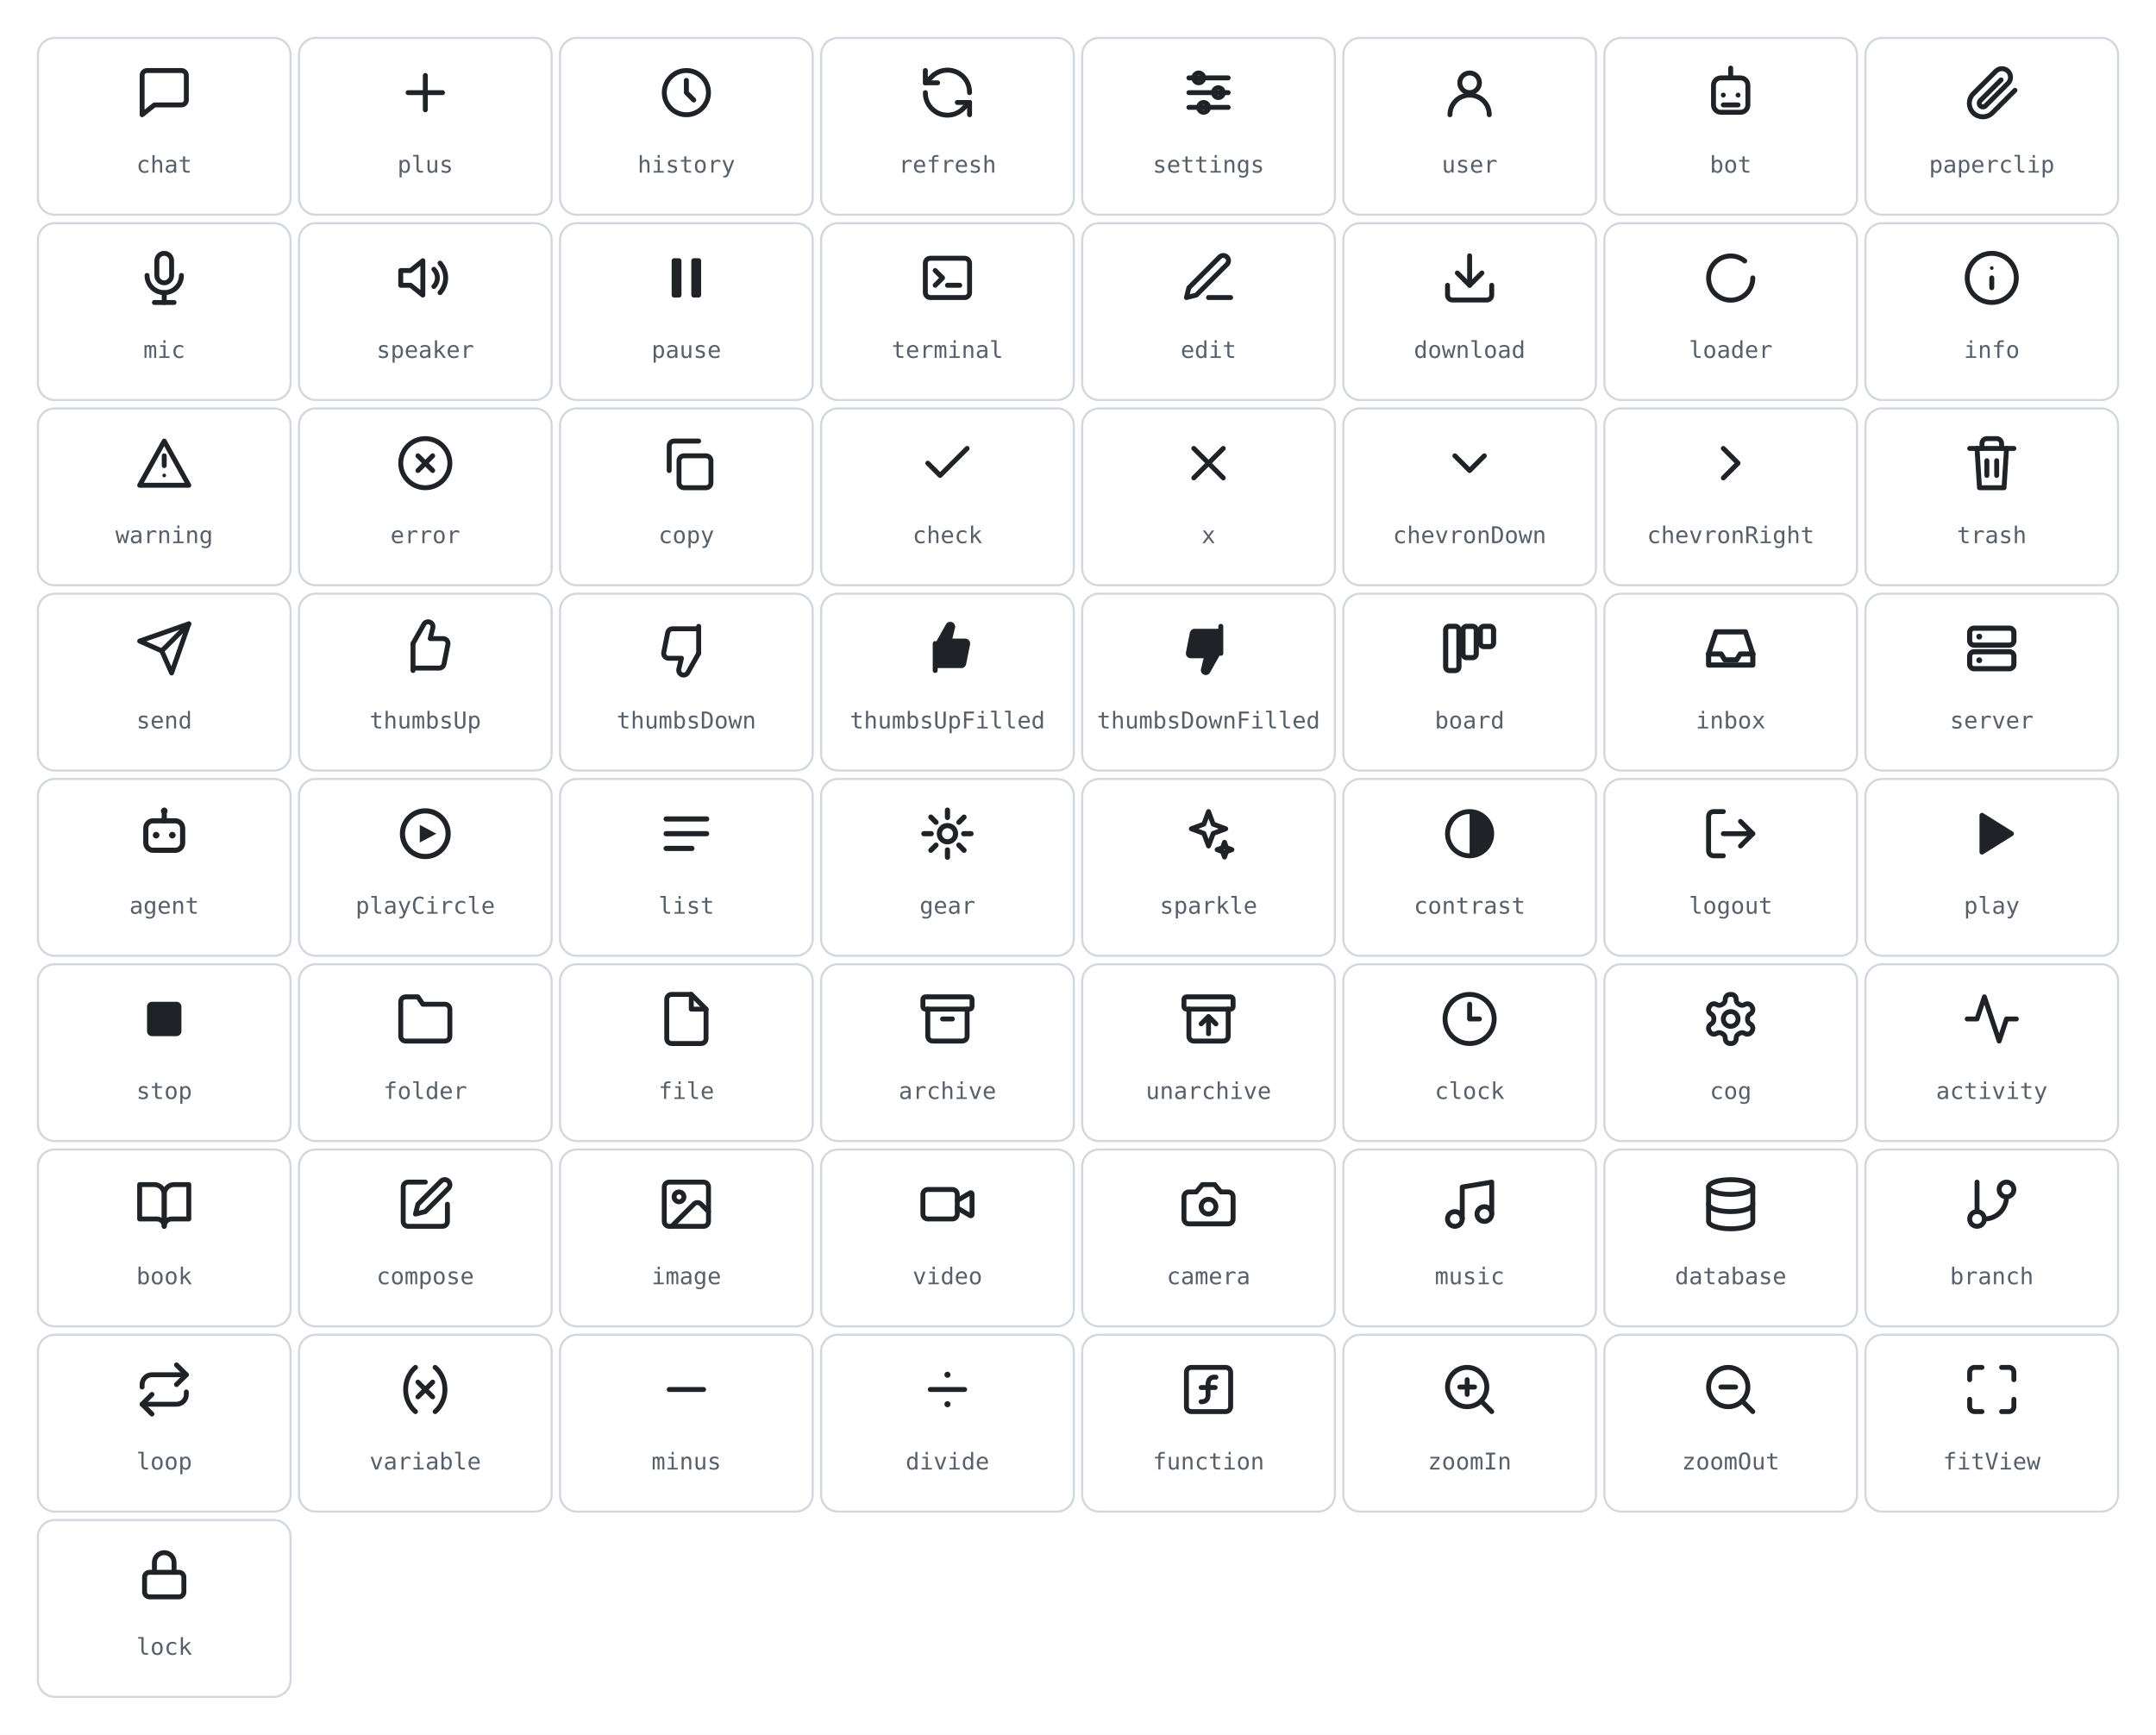
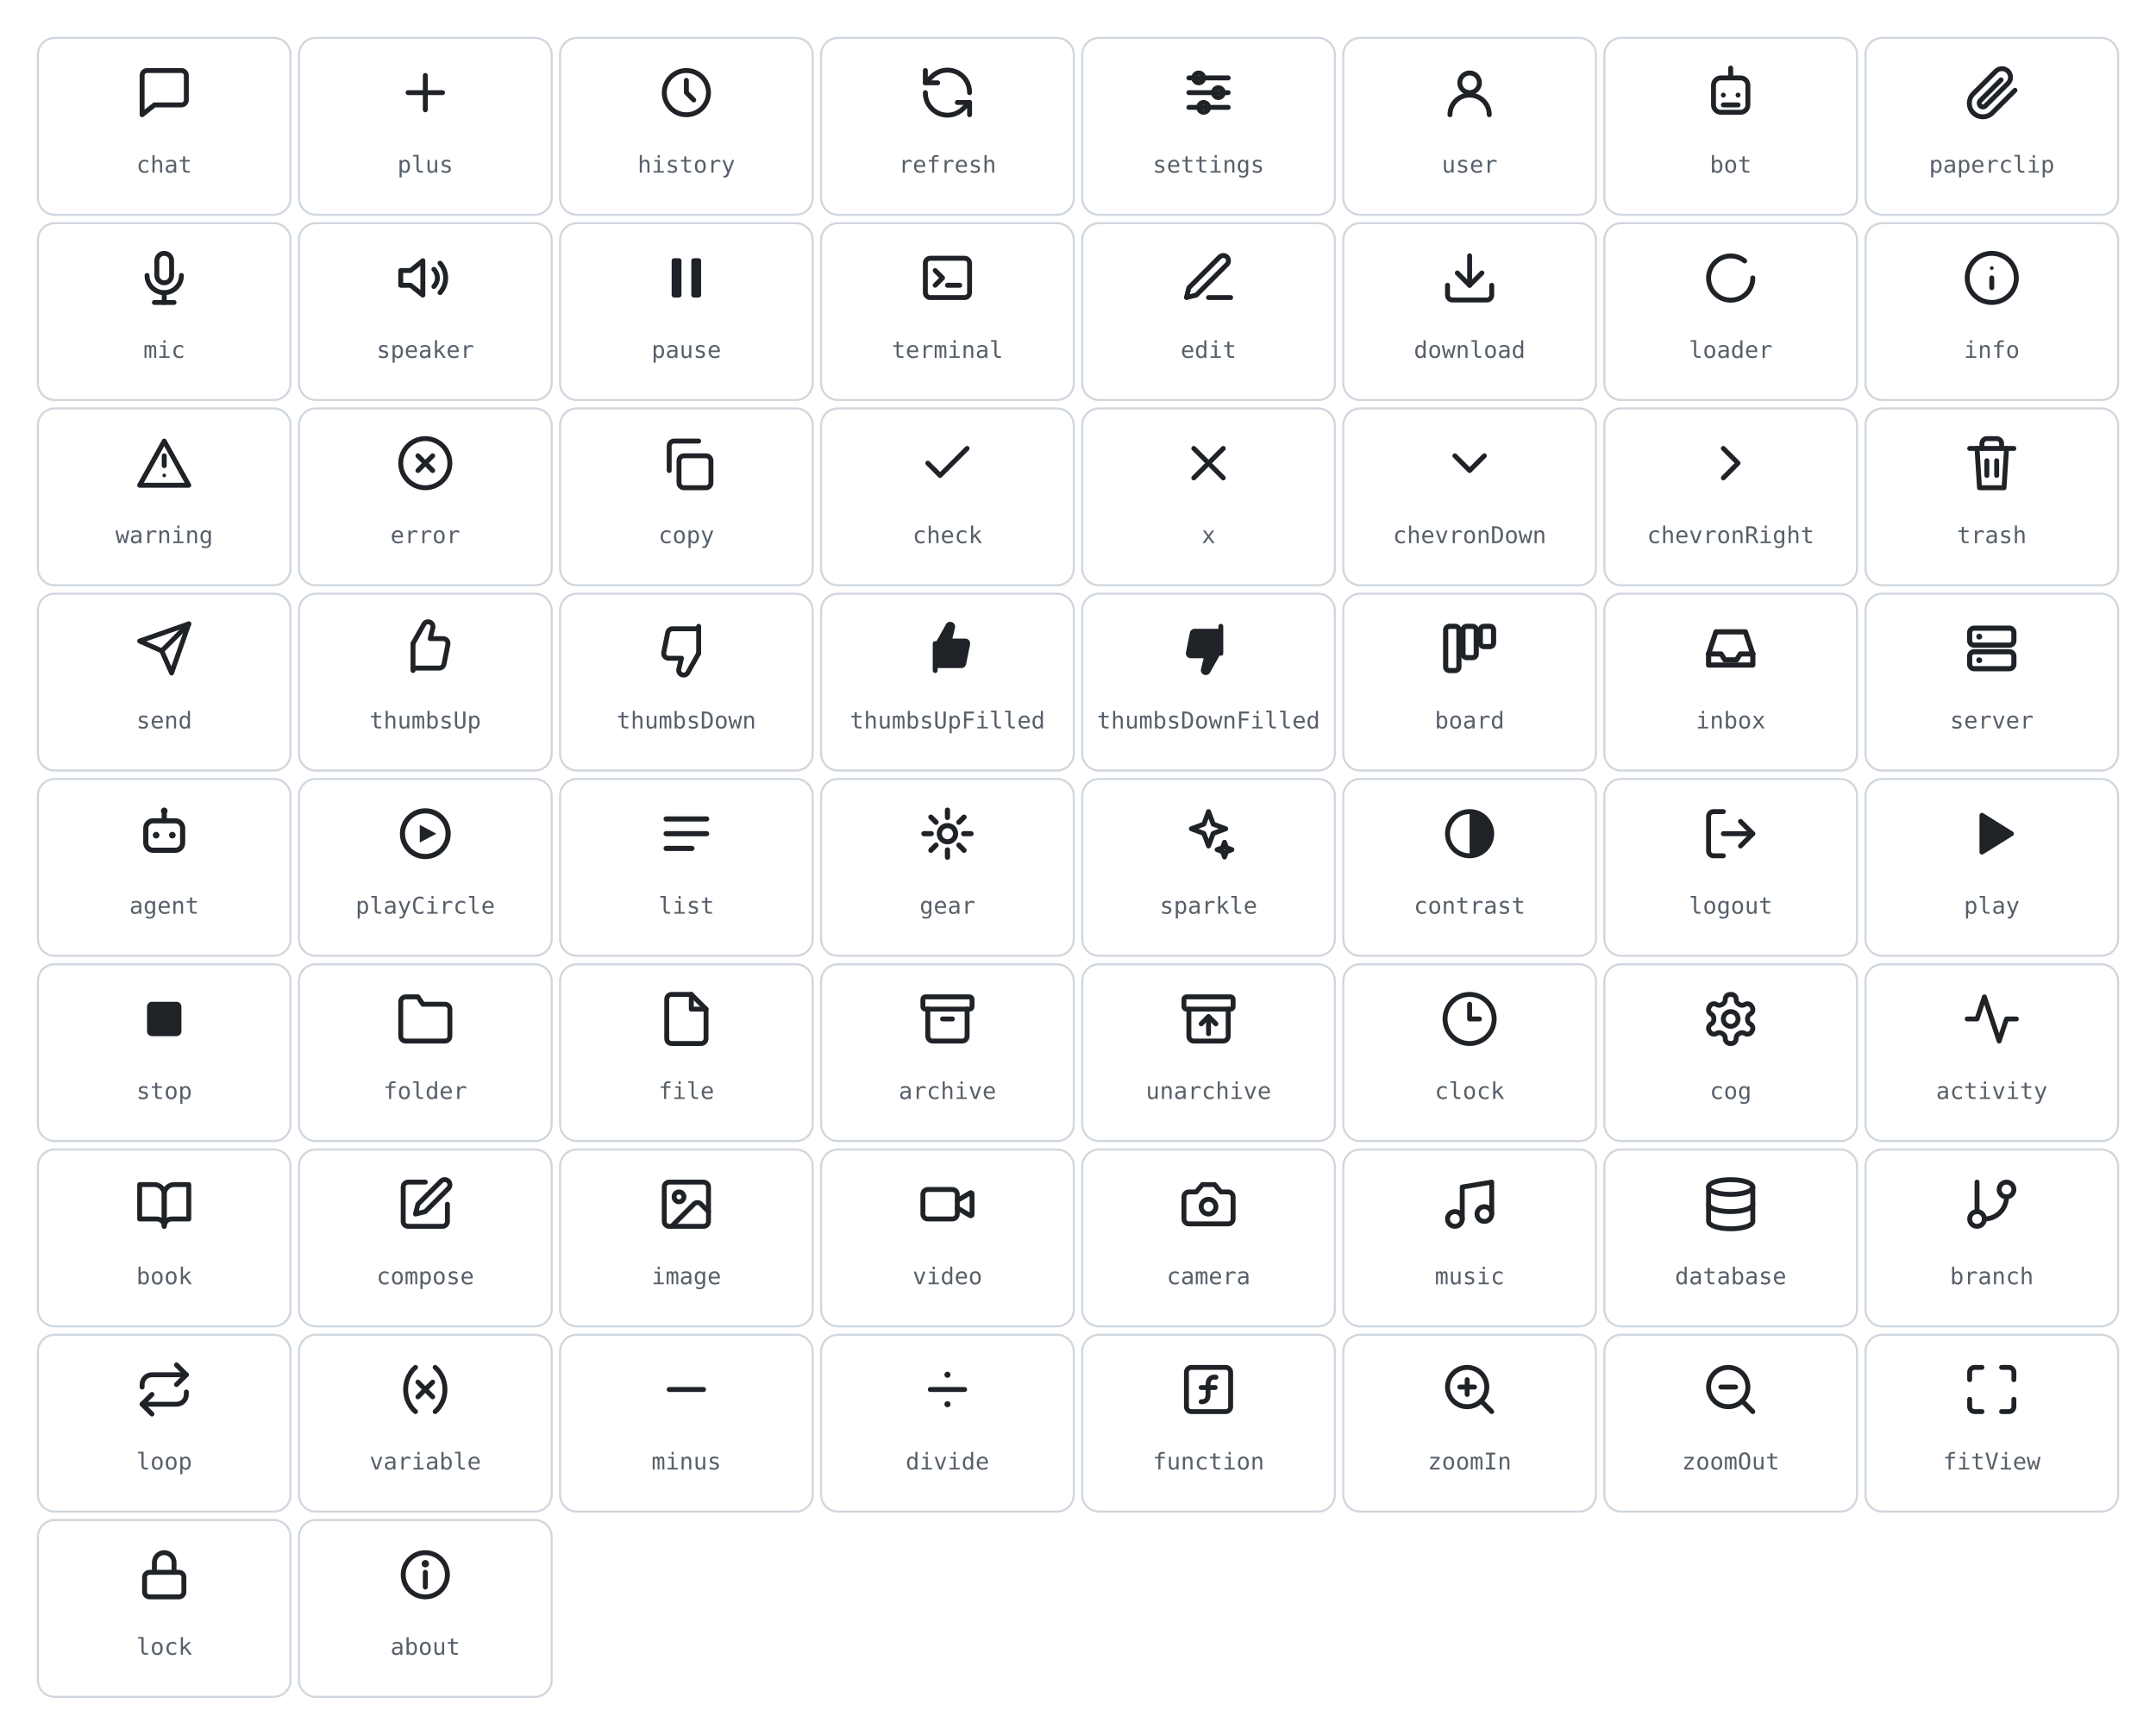
<svg xmlns="http://www.w3.org/2000/svg" width="1024" height="824" viewBox="0 0 1024 824" role="img" aria-label="AbstractUIC icons (light)">
  <rect width="100%" height="100%" fill="#ffffff" />
  <rect x="18" y="18" width="120" height="84" rx="8" fill="none" stroke="#d0d7de" />
  <svg width="28" height="28" viewBox="0 0 24 24" fill="none" stroke="currentColor" stroke-width="2" stroke-linecap="round" stroke-linejoin="round" aria-hidden="true" role="presentation" x="64" y="30" color="#1f2328">
    <path d="M21 15a2 2 0 0 1-2 2H8l-5 4V5a2 2 0 0 1 2-2h14a2 2 0 0 1 2 2z" />
  </svg>
  <text x="78" y="82" text-anchor="middle" font-family="ui-monospace, SFMono-Regular, Menlo, monospace" font-size="11" fill="#57606a">chat</text>
  <rect x="142" y="18" width="120" height="84" rx="8" fill="none" stroke="#d0d7de" />
  <svg width="28" height="28" viewBox="0 0 24 24" fill="none" stroke="currentColor" stroke-width="2" stroke-linecap="round" stroke-linejoin="round" aria-hidden="true" role="presentation" x="188" y="30" color="#1f2328">
    <path d="M12 5v14" />
    <path d="M5 12h14" />
  </svg>
  <text x="202" y="82" text-anchor="middle" font-family="ui-monospace, SFMono-Regular, Menlo, monospace" font-size="11" fill="#57606a">plus</text>
  <rect x="266" y="18" width="120" height="84" rx="8" fill="none" stroke="#d0d7de" />
  <svg width="28" height="28" viewBox="0 0 24 24" fill="none" stroke="currentColor" stroke-width="2" stroke-linecap="round" stroke-linejoin="round" aria-hidden="true" role="presentation" x="312" y="30" color="#1f2328">
    <circle cx="12" cy="12" r="9" />
    <path d="M12 7v5l3 3" />
  </svg>
  <text x="326" y="82" text-anchor="middle" font-family="ui-monospace, SFMono-Regular, Menlo, monospace" font-size="11" fill="#57606a">history</text>
  <rect x="390" y="18" width="120" height="84" rx="8" fill="none" stroke="#d0d7de" />
  <svg width="28" height="28" viewBox="0 0 24 24" fill="none" stroke="currentColor" stroke-width="2" stroke-linecap="round" stroke-linejoin="round" aria-hidden="true" role="presentation" x="436" y="30" color="#1f2328">
    <path d="M21 12a9 9 0 0 0-15.5-6.4L3 8" />
    <path d="M3 3v5h5" />
    <path d="M3 12a9 9 0 0 0 15.5 6.4L21 16" />
    <path d="M21 21v-5h-5" />
  </svg>
  <text x="450" y="82" text-anchor="middle" font-family="ui-monospace, SFMono-Regular, Menlo, monospace" font-size="11" fill="#57606a">refresh</text>
  <rect x="514" y="18" width="120" height="84" rx="8" fill="none" stroke="#d0d7de" />
  <svg width="28" height="28" viewBox="0 0 24 24" fill="none" stroke="currentColor" stroke-width="2" stroke-linecap="round" stroke-linejoin="round" aria-hidden="true" role="presentation" x="560" y="30" color="#1f2328">
    <path d="M4 6h16" />
    <circle cx="8" cy="6" r="2" />
    <path d="M4 12h16" />
    <circle cx="16" cy="12" r="2" />
    <path d="M4 18h16" />
    <circle cx="10" cy="18" r="2" />
  </svg>
  <text x="574" y="82" text-anchor="middle" font-family="ui-monospace, SFMono-Regular, Menlo, monospace" font-size="11" fill="#57606a">settings</text>
  <rect x="638" y="18" width="120" height="84" rx="8" fill="none" stroke="#d0d7de" />
  <svg width="28" height="28" viewBox="0 0 24 24" fill="none" stroke="currentColor" stroke-width="2" stroke-linecap="round" stroke-linejoin="round" aria-hidden="true" role="presentation" x="684" y="30" color="#1f2328">
    <circle cx="12" cy="8" r="4" />
    <path d="M4 21a8 8 0 0 1 16 0" />
  </svg>
  <text x="698" y="82" text-anchor="middle" font-family="ui-monospace, SFMono-Regular, Menlo, monospace" font-size="11" fill="#57606a">user</text>
  <rect x="762" y="18" width="120" height="84" rx="8" fill="none" stroke="#d0d7de" />
  <svg width="28" height="28" viewBox="0 0 24 24" fill="none" stroke="currentColor" stroke-width="2" stroke-linecap="round" stroke-linejoin="round" aria-hidden="true" role="presentation" x="808" y="30" color="#1f2328">
    <path d="M12 2v3" />
    <rect x="5" y="6" width="14" height="14" rx="3" />
    <circle cx="9" cy="13" r="1" fill="currentColor" stroke="none" />
    <circle cx="15" cy="13" r="1" fill="currentColor" stroke="none" />
    <path d="M9 17h6" />
  </svg>
  <text x="822" y="82" text-anchor="middle" font-family="ui-monospace, SFMono-Regular, Menlo, monospace" font-size="11" fill="#57606a">bot</text>
  <rect x="886" y="18" width="120" height="84" rx="8" fill="none" stroke="#d0d7de" />
  <svg width="28" height="28" viewBox="0 0 24 24" fill="none" stroke="currentColor" stroke-width="2" stroke-linecap="round" stroke-linejoin="round" aria-hidden="true" role="presentation" x="932" y="30" color="#1f2328">
    <path d="M21.44 11.05l-9.19 9.19a5.5 5.5 0 0 1-7.78-7.78l9.19-9.19a3.5 3.5 0 0 1 4.95 4.95l-9.2 9.19a1.5 1.5 0 0 1-2.12-2.12l8.49-8.48" />
  </svg>
  <text x="946" y="82" text-anchor="middle" font-family="ui-monospace, SFMono-Regular, Menlo, monospace" font-size="11" fill="#57606a">paperclip</text>
  <rect x="18" y="106" width="120" height="84" rx="8" fill="none" stroke="#d0d7de" />
  <svg width="28" height="28" viewBox="0 0 24 24" fill="none" stroke="currentColor" stroke-width="2" stroke-linecap="round" stroke-linejoin="round" aria-hidden="true" role="presentation" x="64" y="118" color="#1f2328">
    <path d="M12 14a3 3 0 0 0 3-3V5a3 3 0 0 0-6 0v6a3 3 0 0 0 3 3z" />
    <path d="M19 11a7 7 0 0 1-14 0" />
    <path d="M12 18v4" />
    <path d="M8 22h8" />
  </svg>
  <text x="78" y="170" text-anchor="middle" font-family="ui-monospace, SFMono-Regular, Menlo, monospace" font-size="11" fill="#57606a">mic</text>
  <rect x="142" y="106" width="120" height="84" rx="8" fill="none" stroke="#d0d7de" />
  <svg width="28" height="28" viewBox="0 0 24 24" fill="none" stroke="currentColor" stroke-width="2" stroke-linecap="round" stroke-linejoin="round" aria-hidden="true" role="presentation" x="188" y="118" color="#1f2328">
    <path d="M11 5L6 9H2v6h4l5 4V5z" />
    <path d="M15.5 8.5a5 5 0 0 1 0 7" />
    <path d="M18 6a9 9 0 0 1 0 12" />
  </svg>
  <text x="202" y="170" text-anchor="middle" font-family="ui-monospace, SFMono-Regular, Menlo, monospace" font-size="11" fill="#57606a">speaker</text>
  <rect x="266" y="106" width="120" height="84" rx="8" fill="none" stroke="#d0d7de" />
  <svg width="28" height="28" viewBox="0 0 24 24" fill="none" stroke="currentColor" stroke-width="2" stroke-linecap="round" stroke-linejoin="round" aria-hidden="true" role="presentation" x="312" y="118" color="#1f2328">
    <rect x="6" y="4" width="4" height="16" rx="1" fill="currentColor" stroke="none" />
    <rect x="14" y="4" width="4" height="16" rx="1" fill="currentColor" stroke="none" />
  </svg>
  <text x="326" y="170" text-anchor="middle" font-family="ui-monospace, SFMono-Regular, Menlo, monospace" font-size="11" fill="#57606a">pause</text>
  <rect x="390" y="106" width="120" height="84" rx="8" fill="none" stroke="#d0d7de" />
  <svg width="28" height="28" viewBox="0 0 24 24" fill="none" stroke="currentColor" stroke-width="2" stroke-linecap="round" stroke-linejoin="round" aria-hidden="true" role="presentation" x="436" y="118" color="#1f2328">
    <rect x="3" y="4" width="18" height="16" rx="2" ry="2" />
    <path d="M7 9l3 3-3 3" />
    <path d="M12 15h5" />
  </svg>
  <text x="450" y="170" text-anchor="middle" font-family="ui-monospace, SFMono-Regular, Menlo, monospace" font-size="11" fill="#57606a">terminal</text>
  <rect x="514" y="106" width="120" height="84" rx="8" fill="none" stroke="#d0d7de" />
  <svg width="28" height="28" viewBox="0 0 24 24" fill="none" stroke="currentColor" stroke-width="2" stroke-linecap="round" stroke-linejoin="round" aria-hidden="true" role="presentation" x="560" y="118" color="#1f2328">
    <path d="M12 20h9" />
    <path d="M16.5 3.5a2.121 2.121 0 0 1 3 3L7 19l-4 1 1-4 12.5-12.5z" />
  </svg>
  <text x="574" y="170" text-anchor="middle" font-family="ui-monospace, SFMono-Regular, Menlo, monospace" font-size="11" fill="#57606a">edit</text>
  <rect x="638" y="106" width="120" height="84" rx="8" fill="none" stroke="#d0d7de" />
  <svg width="28" height="28" viewBox="0 0 24 24" fill="none" stroke="currentColor" stroke-width="2" stroke-linecap="round" stroke-linejoin="round" aria-hidden="true" role="presentation" x="684" y="118" color="#1f2328">
    <path d="M21 15v4a2 2 0 0 1-2 2H5a2 2 0 0 1-2-2v-4" />
    <path d="M7 10l5 5 5-5" />
    <path d="M12 15V3" />
  </svg>
  <text x="698" y="170" text-anchor="middle" font-family="ui-monospace, SFMono-Regular, Menlo, monospace" font-size="11" fill="#57606a">download</text>
  <rect x="762" y="106" width="120" height="84" rx="8" fill="none" stroke="#d0d7de" />
  <svg width="28" height="28" viewBox="0 0 24 24" fill="none" stroke="currentColor" stroke-width="2" stroke-linecap="round" stroke-linejoin="round" aria-hidden="true" role="presentation" x="808" y="118" color="#1f2328">
    <path d="M21 12a9 9 0 1 1-3.3-6.9" />
  </svg>
  <text x="822" y="170" text-anchor="middle" font-family="ui-monospace, SFMono-Regular, Menlo, monospace" font-size="11" fill="#57606a">loader</text>
  <rect x="886" y="106" width="120" height="84" rx="8" fill="none" stroke="#d0d7de" />
  <svg width="28" height="28" viewBox="0 0 24 24" fill="none" stroke="currentColor" stroke-width="2" stroke-linecap="round" stroke-linejoin="round" aria-hidden="true" role="presentation" x="932" y="118" color="#1f2328">
    <circle cx="12" cy="12" r="10" />
    <path d="M12 16v-4" />
    <circle cx="12" cy="8" r="0.75" fill="currentColor" stroke="none" />
  </svg>
  <text x="946" y="170" text-anchor="middle" font-family="ui-monospace, SFMono-Regular, Menlo, monospace" font-size="11" fill="#57606a">info</text>
  <rect x="18" y="194" width="120" height="84" rx="8" fill="none" stroke="#d0d7de" />
  <svg width="28" height="28" viewBox="0 0 24 24" fill="none" stroke="currentColor" stroke-width="2" stroke-linecap="round" stroke-linejoin="round" aria-hidden="true" role="presentation" x="64" y="206" color="#1f2328">
    <path d="M12 3l10 18H2L12 3z" />
    <path d="M12 9v4" />
    <circle cx="12" cy="17" r="0.75" fill="currentColor" stroke="none" />
  </svg>
  <text x="78" y="258" text-anchor="middle" font-family="ui-monospace, SFMono-Regular, Menlo, monospace" font-size="11" fill="#57606a">warning</text>
  <rect x="142" y="194" width="120" height="84" rx="8" fill="none" stroke="#d0d7de" />
  <svg width="28" height="28" viewBox="0 0 24 24" fill="none" stroke="currentColor" stroke-width="2" stroke-linecap="round" stroke-linejoin="round" aria-hidden="true" role="presentation" x="188" y="206" color="#1f2328">
    <circle cx="12" cy="12" r="10" />
    <path d="M15 9l-6 6" />
    <path d="M9 9l6 6" />
  </svg>
  <text x="202" y="258" text-anchor="middle" font-family="ui-monospace, SFMono-Regular, Menlo, monospace" font-size="11" fill="#57606a">error</text>
  <rect x="266" y="194" width="120" height="84" rx="8" fill="none" stroke="#d0d7de" />
  <svg width="28" height="28" viewBox="0 0 24 24" fill="none" stroke="currentColor" stroke-width="2" stroke-linecap="round" stroke-linejoin="round" aria-hidden="true" role="presentation" x="312" y="206" color="#1f2328">
    <rect x="9" y="9" width="13" height="13" rx="2" />
    <path d="M5 15V5a2 2 0 0 1 2-2h10" />
  </svg>
  <text x="326" y="258" text-anchor="middle" font-family="ui-monospace, SFMono-Regular, Menlo, monospace" font-size="11" fill="#57606a">copy</text>
  <rect x="390" y="194" width="120" height="84" rx="8" fill="none" stroke="#d0d7de" />
  <svg width="28" height="28" viewBox="0 0 24 24" fill="none" stroke="currentColor" stroke-width="2" stroke-linecap="round" stroke-linejoin="round" aria-hidden="true" role="presentation" x="436" y="206" color="#1f2328">
    <path d="M20 6L9 17l-5-5" />
  </svg>
  <text x="450" y="258" text-anchor="middle" font-family="ui-monospace, SFMono-Regular, Menlo, monospace" font-size="11" fill="#57606a">check</text>
  <rect x="514" y="194" width="120" height="84" rx="8" fill="none" stroke="#d0d7de" />
  <svg width="28" height="28" viewBox="0 0 24 24" fill="none" stroke="currentColor" stroke-width="2" stroke-linecap="round" stroke-linejoin="round" aria-hidden="true" role="presentation" x="560" y="206" color="#1f2328">
    <path d="M18 6L6 18" />
    <path d="M6 6l12 12" />
  </svg>
  <text x="574" y="258" text-anchor="middle" font-family="ui-monospace, SFMono-Regular, Menlo, monospace" font-size="11" fill="#57606a">x</text>
  <rect x="638" y="194" width="120" height="84" rx="8" fill="none" stroke="#d0d7de" />
  <svg width="28" height="28" viewBox="0 0 24 24" fill="none" stroke="currentColor" stroke-width="2" stroke-linecap="round" stroke-linejoin="round" aria-hidden="true" role="presentation" x="684" y="206" color="#1f2328">
    <path d="M6 9l6 6 6-6" />
  </svg>
  <text x="698" y="258" text-anchor="middle" font-family="ui-monospace, SFMono-Regular, Menlo, monospace" font-size="11" fill="#57606a">chevronDown</text>
  <rect x="762" y="194" width="120" height="84" rx="8" fill="none" stroke="#d0d7de" />
  <svg width="28" height="28" viewBox="0 0 24 24" fill="none" stroke="currentColor" stroke-width="2" stroke-linecap="round" stroke-linejoin="round" aria-hidden="true" role="presentation" x="808" y="206" color="#1f2328">
    <path d="M9 18l6-6-6-6" />
  </svg>
  <text x="822" y="258" text-anchor="middle" font-family="ui-monospace, SFMono-Regular, Menlo, monospace" font-size="11" fill="#57606a">chevronRight</text>
  <rect x="886" y="194" width="120" height="84" rx="8" fill="none" stroke="#d0d7de" />
  <svg width="28" height="28" viewBox="0 0 24 24" fill="none" stroke="currentColor" stroke-width="2" stroke-linecap="round" stroke-linejoin="round" aria-hidden="true" role="presentation" x="932" y="206" color="#1f2328">
    <path d="M3 6h18" />
    <path d="M8 6V4a2 2 0 0 1 2-2h4a2 2 0 0 1 2 2v2" />
    <path d="M6 6l1 16h10l1-16" />
    <path d="M10 11v6" />
    <path d="M14 11v6" />
  </svg>
  <text x="946" y="258" text-anchor="middle" font-family="ui-monospace, SFMono-Regular, Menlo, monospace" font-size="11" fill="#57606a">trash</text>
  <rect x="18" y="282" width="120" height="84" rx="8" fill="none" stroke="#d0d7de" />
  <svg width="28" height="28" viewBox="0 0 24 24" fill="none" stroke="currentColor" stroke-width="2" stroke-linecap="round" stroke-linejoin="round" aria-hidden="true" role="presentation" x="64" y="294" color="#1f2328">
    <path d="M22 2L11 13" />
    <path d="M22 2L15 22l-4-9-9-4 20-7z" />
  </svg>
  <text x="78" y="346" text-anchor="middle" font-family="ui-monospace, SFMono-Regular, Menlo, monospace" font-size="11" fill="#57606a">send</text>
  <rect x="142" y="282" width="120" height="84" rx="8" fill="none" stroke="#d0d7de" />
  <svg width="28" height="28" viewBox="0 0 24 24" fill="none" stroke="currentColor" stroke-width="2" stroke-linecap="round" stroke-linejoin="round" aria-hidden="true" role="presentation" x="188" y="294" color="#1f2328">
    <path d="M7 10v11" />
    <path d="M7 10l4.5-8a2 2 0 0 1 3.6 1.5L14 8h5.2a2 2 0 0 1 2 2.4l-1.6 8a2 2 0 0 1-2 1.6H7" />
  </svg>
  <text x="202" y="346" text-anchor="middle" font-family="ui-monospace, SFMono-Regular, Menlo, monospace" font-size="11" fill="#57606a">thumbsUp</text>
  <rect x="266" y="282" width="120" height="84" rx="8" fill="none" stroke="#d0d7de" />
  <svg width="28" height="28" viewBox="0 0 24 24" fill="none" stroke="currentColor" stroke-width="2" stroke-linecap="round" stroke-linejoin="round" aria-hidden="true" role="presentation" x="312" y="294" color="#1f2328">
    <path d="M17 14V3" />
    <path d="M17 14l-4.5 8a2 2 0 0 1-3.6-1.5L10 16H4.8a2 2 0 0 1-2-2.4l1.6-8a2 2 0 0 1 2-1.6H17" />
  </svg>
  <text x="326" y="346" text-anchor="middle" font-family="ui-monospace, SFMono-Regular, Menlo, monospace" font-size="11" fill="#57606a">thumbsDown</text>
  <rect x="390" y="282" width="120" height="84" rx="8" fill="none" stroke="#d0d7de" />
  <svg width="28" height="28" viewBox="0 0 24 24" fill="none" stroke="currentColor" stroke-width="2" stroke-linecap="round" stroke-linejoin="round" aria-hidden="true" role="presentation" x="436" y="294" color="#1f2328">
    <path d="M7 10v11" />
    <path d="M7 10l4.5-8a2 2 0 0 1 3.6 1.5L14 8h5.2a2 2 0 0 1 2 2.4l-1.6 8a2 2 0 0 1-2 1.6H7z" fill="currentColor" stroke="none" />
  </svg>
  <text x="450" y="346" text-anchor="middle" font-family="ui-monospace, SFMono-Regular, Menlo, monospace" font-size="11" fill="#57606a">thumbsUpFilled</text>
  <rect x="514" y="282" width="120" height="84" rx="8" fill="none" stroke="#d0d7de" />
  <svg width="28" height="28" viewBox="0 0 24 24" fill="none" stroke="currentColor" stroke-width="2" stroke-linecap="round" stroke-linejoin="round" aria-hidden="true" role="presentation" x="560" y="294" color="#1f2328">
    <path d="M17 14V3" />
    <path d="M17 14l-4.5 8a2 2 0 0 1-3.6-1.5L10 16H4.8a2 2 0 0 1-2-2.4l1.6-8a2 2 0 0 1 2-1.6H17z" fill="currentColor" stroke="none" />
  </svg>
  <text x="574" y="346" text-anchor="middle" font-family="ui-monospace, SFMono-Regular, Menlo, monospace" font-size="11" fill="#57606a">thumbsDownFilled</text>
  <rect x="638" y="282" width="120" height="84" rx="8" fill="none" stroke="#d0d7de" />
  <svg width="28" height="28" viewBox="0 0 16 16" fill="none" stroke="currentColor" stroke-width="1.4" stroke-linecap="round" stroke-linejoin="round" aria-hidden="true" role="presentation" x="684" y="294" color="#1f2328">
    <rect x="1.5" y="2" width="3.6" height="12" rx="1" />
    <rect x="6.2" y="2" width="3.6" height="8.5" rx="1" />
    <rect x="10.9" y="2" width="3.6" height="5.5" rx="1" />
  </svg>
  <text x="698" y="346" text-anchor="middle" font-family="ui-monospace, SFMono-Regular, Menlo, monospace" font-size="11" fill="#57606a">board</text>
  <rect x="762" y="282" width="120" height="84" rx="8" fill="none" stroke="#d0d7de" />
  <svg width="28" height="28" viewBox="0 0 16 16" fill="none" stroke="currentColor" stroke-width="1.4" stroke-linecap="round" stroke-linejoin="round" aria-hidden="true" role="presentation" x="808" y="294" color="#1f2328">
    <path d="M2 9.5 L4 3.5 h8 l2 6" />
    <path d="M2 9.5 v3 h12 v-3" />
    <path d="M2 9.5 h3.4 l1 1.6 h3.2 l1-1.6 H14" />
  </svg>
  <text x="822" y="346" text-anchor="middle" font-family="ui-monospace, SFMono-Regular, Menlo, monospace" font-size="11" fill="#57606a">inbox</text>
  <rect x="886" y="282" width="120" height="84" rx="8" fill="none" stroke="#d0d7de" />
  <svg width="28" height="28" viewBox="0 0 16 16" fill="none" stroke="currentColor" stroke-width="1.4" stroke-linecap="round" stroke-linejoin="round" aria-hidden="true" role="presentation" x="932" y="294" color="#1f2328">
    <rect x="2" y="2.5" width="12" height="4.6" rx="1.2" />
    <rect x="2" y="8.9" width="12" height="4.6" rx="1.2" />
    <circle cx="4.6" cy="4.8" r="0.8" fill="currentColor" stroke="none" />
    <circle cx="4.6" cy="11.2" r="0.8" fill="currentColor" stroke="none" />
  </svg>
  <text x="946" y="346" text-anchor="middle" font-family="ui-monospace, SFMono-Regular, Menlo, monospace" font-size="11" fill="#57606a">server</text>
  <rect x="18" y="370" width="120" height="84" rx="8" fill="none" stroke="#d0d7de" />
  <svg width="28" height="28" viewBox="0 0 16 16" fill="none" stroke="currentColor" stroke-width="1.4" stroke-linecap="round" stroke-linejoin="round" aria-hidden="true" role="presentation" x="64" y="382" color="#1f2328">
    <rect x="3" y="4.5" width="10" height="8" rx="2" />
    <path d="M8 4.5V2.2" />
    <circle cx="8" cy="1.8" r="0.9" fill="currentColor" stroke="none" />
    <circle cx="5.8" cy="8.4" r="0.9" fill="currentColor" stroke="none" />
    <circle cx="10.2" cy="8.4" r="0.9" fill="currentColor" stroke="none" />
  </svg>
  <text x="78" y="434" text-anchor="middle" font-family="ui-monospace, SFMono-Regular, Menlo, monospace" font-size="11" fill="#57606a">agent</text>
  <rect x="142" y="370" width="120" height="84" rx="8" fill="none" stroke="#d0d7de" />
  <svg width="28" height="28" viewBox="0 0 16 16" fill="none" stroke="currentColor" stroke-width="1.4" stroke-linecap="round" stroke-linejoin="round" aria-hidden="true" role="presentation" x="188" y="382" color="#1f2328">
    <circle cx="8" cy="8" r="6.2" />
    <path d="M6.5 5.6 L11 8 L6.5 10.4 Z" fill="currentColor" stroke="none" />
  </svg>
  <text x="202" y="434" text-anchor="middle" font-family="ui-monospace, SFMono-Regular, Menlo, monospace" font-size="11" fill="#57606a">playCircle</text>
  <rect x="266" y="370" width="120" height="84" rx="8" fill="none" stroke="#d0d7de" />
  <svg width="28" height="28" viewBox="0 0 16 16" fill="none" stroke="currentColor" stroke-width="1.4" stroke-linecap="round" stroke-linejoin="round" aria-hidden="true" role="presentation" x="312" y="382" color="#1f2328">
    <path d="M2.5 4h11" />
    <path d="M2.5 8h11" />
    <path d="M2.5 12h7" />
  </svg>
  <text x="326" y="434" text-anchor="middle" font-family="ui-monospace, SFMono-Regular, Menlo, monospace" font-size="11" fill="#57606a">list</text>
  <rect x="390" y="370" width="120" height="84" rx="8" fill="none" stroke="#d0d7de" />
  <svg width="28" height="28" viewBox="0 0 16 16" fill="none" stroke="currentColor" stroke-width="1.4" stroke-linecap="round" stroke-linejoin="round" aria-hidden="true" role="presentation" x="436" y="382" color="#1f2328">
    <circle cx="8" cy="8" r="2.2" />
    <path d="M8 1.6v2" />
    <path d="M8 12.4v2" />
    <path d="M1.6 8h2" />
    <path d="M12.4 8h2" />
    <path d="M3.5 3.5l1.4 1.4" />
    <path d="M11.1 11.1l1.4 1.4" />
    <path d="M12.5 3.5l-1.4 1.4" />
    <path d="M4.9 11.1l-1.4 1.4" />
  </svg>
  <text x="450" y="434" text-anchor="middle" font-family="ui-monospace, SFMono-Regular, Menlo, monospace" font-size="11" fill="#57606a">gear</text>
  <rect x="514" y="370" width="120" height="84" rx="8" fill="none" stroke="#d0d7de" />
  <svg width="28" height="28" viewBox="0 0 24 24" fill="none" stroke="currentColor" stroke-width="2" stroke-linecap="round" stroke-linejoin="round" aria-hidden="true" role="presentation" x="560" y="382" color="#1f2328">
    <path d="M12 3l1.9 5.1L19 10l-5.1 1.9L12 17l-1.9-5.1L5 10l5.1-1.9z" />
    <path d="M18.5 15.5l.8 2.2 2.2.8-2.2.8-.8 2.2-.8-2.2-2.2-.8 2.2-.8z" />
  </svg>
  <text x="574" y="434" text-anchor="middle" font-family="ui-monospace, SFMono-Regular, Menlo, monospace" font-size="11" fill="#57606a">sparkle</text>
  <rect x="638" y="370" width="120" height="84" rx="8" fill="none" stroke="#d0d7de" />
  <svg width="28" height="28" viewBox="0 0 24 24" fill="none" stroke="currentColor" stroke-width="2" stroke-linecap="round" stroke-linejoin="round" aria-hidden="true" role="presentation" x="684" y="382" color="#1f2328">
    <circle cx="12" cy="12" r="9" />
    <path d="M12 3a9 9 0 0 1 0 18z" fill="currentColor" stroke="none" />
  </svg>
  <text x="698" y="434" text-anchor="middle" font-family="ui-monospace, SFMono-Regular, Menlo, monospace" font-size="11" fill="#57606a">contrast</text>
  <rect x="762" y="370" width="120" height="84" rx="8" fill="none" stroke="#d0d7de" />
  <svg width="28" height="28" viewBox="0 0 24 24" fill="none" stroke="currentColor" stroke-width="2" stroke-linecap="round" stroke-linejoin="round" aria-hidden="true" role="presentation" x="808" y="382" color="#1f2328">
    <path d="M9 21H5a2 2 0 0 1-2-2V5a2 2 0 0 1 2-2h4" />
    <path d="M16 17l5-5-5-5" />
    <path d="M21 12H9" />
  </svg>
  <text x="822" y="434" text-anchor="middle" font-family="ui-monospace, SFMono-Regular, Menlo, monospace" font-size="11" fill="#57606a">logout</text>
  <rect x="886" y="370" width="120" height="84" rx="8" fill="none" stroke="#d0d7de" />
  <svg width="28" height="28" viewBox="0 0 24 24" fill="none" stroke="currentColor" stroke-width="2" stroke-linecap="round" stroke-linejoin="round" aria-hidden="true" role="presentation" x="932" y="382" color="#1f2328">
    <path d="M7 4.5v15a1 1 0 0 0 1.5.86l12-7.5a1 1 0 0 0 0-1.72l-12-7.5A1 1 0 0 0 7 4.5z" fill="currentColor" stroke="none" />
  </svg>
  <text x="946" y="434" text-anchor="middle" font-family="ui-monospace, SFMono-Regular, Menlo, monospace" font-size="11" fill="#57606a">play</text>
  <rect x="18" y="458" width="120" height="84" rx="8" fill="none" stroke="#d0d7de" />
  <svg width="28" height="28" viewBox="0 0 24 24" fill="none" stroke="currentColor" stroke-width="2" stroke-linecap="round" stroke-linejoin="round" aria-hidden="true" role="presentation" x="64" y="470" color="#1f2328">
    <rect x="5" y="5" width="14" height="14" rx="2" fill="currentColor" stroke="none" />
  </svg>
  <text x="78" y="522" text-anchor="middle" font-family="ui-monospace, SFMono-Regular, Menlo, monospace" font-size="11" fill="#57606a">stop</text>
  <rect x="142" y="458" width="120" height="84" rx="8" fill="none" stroke="#d0d7de" />
  <svg width="28" height="28" viewBox="0 0 24 24" fill="none" stroke="currentColor" stroke-width="2" stroke-linecap="round" stroke-linejoin="round" aria-hidden="true" role="presentation" x="188" y="470" color="#1f2328">
    <path d="M22 19a2 2 0 0 1-2 2H4a2 2 0 0 1-2-2V5a2 2 0 0 1 2-2h5l2 3h9a2 2 0 0 1 2 2z" />
  </svg>
  <text x="202" y="522" text-anchor="middle" font-family="ui-monospace, SFMono-Regular, Menlo, monospace" font-size="11" fill="#57606a">folder</text>
  <rect x="266" y="458" width="120" height="84" rx="8" fill="none" stroke="#d0d7de" />
  <svg width="28" height="28" viewBox="0 0 24 24" fill="none" stroke="currentColor" stroke-width="2" stroke-linecap="round" stroke-linejoin="round" aria-hidden="true" role="presentation" x="312" y="470" color="#1f2328">
    <path d="M14 2H6a2 2 0 0 0-2 2v16a2 2 0 0 0 2 2h12a2 2 0 0 0 2-2V8z" />
    <path d="M14 2v6h6" />
  </svg>
  <text x="326" y="522" text-anchor="middle" font-family="ui-monospace, SFMono-Regular, Menlo, monospace" font-size="11" fill="#57606a">file</text>
  <rect x="390" y="458" width="120" height="84" rx="8" fill="none" stroke="#d0d7de" />
  <svg width="28" height="28" viewBox="0 0 24 24" fill="none" stroke="currentColor" stroke-width="2" stroke-linecap="round" stroke-linejoin="round" aria-hidden="true" role="presentation" x="436" y="470" color="#1f2328">
    <rect x="2" y="3" width="20" height="5" rx="1" />
    <path d="M4 8v11a2 2 0 0 0 2 2h12a2 2 0 0 0 2-2V8" />
    <path d="M10 12h4" />
  </svg>
  <text x="450" y="522" text-anchor="middle" font-family="ui-monospace, SFMono-Regular, Menlo, monospace" font-size="11" fill="#57606a">archive</text>
  <rect x="514" y="458" width="120" height="84" rx="8" fill="none" stroke="#d0d7de" />
  <svg width="28" height="28" viewBox="0 0 24 24" fill="none" stroke="currentColor" stroke-width="2" stroke-linecap="round" stroke-linejoin="round" aria-hidden="true" role="presentation" x="560" y="470" color="#1f2328">
    <rect x="2" y="3" width="20" height="5" rx="1" />
    <path d="M4 8v11a2 2 0 0 0 2 2h12a2 2 0 0 0 2-2V8" />
    <path d="M12 18v-6" />
    <path d="m9 14 3-3 3 3" />
  </svg>
  <text x="574" y="522" text-anchor="middle" font-family="ui-monospace, SFMono-Regular, Menlo, monospace" font-size="11" fill="#57606a">unarchive</text>
  <rect x="638" y="458" width="120" height="84" rx="8" fill="none" stroke="#d0d7de" />
  <svg width="28" height="28" viewBox="0 0 24 24" fill="none" stroke="currentColor" stroke-width="2" stroke-linecap="round" stroke-linejoin="round" aria-hidden="true" role="presentation" x="684" y="470" color="#1f2328">
    <circle cx="12" cy="12" r="10" />
    <path d="M12 6v6h4" />
  </svg>
  <text x="698" y="522" text-anchor="middle" font-family="ui-monospace, SFMono-Regular, Menlo, monospace" font-size="11" fill="#57606a">clock</text>
  <rect x="762" y="458" width="120" height="84" rx="8" fill="none" stroke="#d0d7de" />
  <svg width="28" height="28" viewBox="0 0 24 24" fill="none" stroke="currentColor" stroke-width="2" stroke-linecap="round" stroke-linejoin="round" aria-hidden="true" role="presentation" x="808" y="470" color="#1f2328">
    <path d="M12.22 2h-.44a2 2 0 0 0-2 2v.18a2 2 0 0 1-1 1.73l-.43.25a2 2 0 0 1-2 0l-.15-.08a2 2 0 0 0-2.73.73l-.22.38a2 2 0 0 0 .73 2.73l.15.1a2 2 0 0 1 1 1.72v.51a2 2 0 0 1-1 1.74l-.15.09a2 2 0 0 0-.73 2.73l.22.38a2 2 0 0 0 2.73.73l.15-.08a2 2 0 0 1 2 0l.43.25a2 2 0 0 1 1 1.73V20a2 2 0 0 0 2 2h.44a2 2 0 0 0 2-2v-.18a2 2 0 0 1 1-1.73l.43-.25a2 2 0 0 1 2 0l.15.08a2 2 0 0 0 2.73-.73l.22-.39a2 2 0 0 0-.73-2.73l-.15-.08a2 2 0 0 1-1-1.74v-.5a2 2 0 0 1 1-1.74l.15-.09a2 2 0 0 0 .73-2.73l-.22-.38a2 2 0 0 0-2.73-.73l-.15.08a2 2 0 0 1-2 0l-.43-.25a2 2 0 0 1-1-1.73V4a2 2 0 0 0-2-2z" />
    <circle cx="12" cy="12" r="3" />
  </svg>
  <text x="822" y="522" text-anchor="middle" font-family="ui-monospace, SFMono-Regular, Menlo, monospace" font-size="11" fill="#57606a">cog</text>
  <rect x="886" y="458" width="120" height="84" rx="8" fill="none" stroke="#d0d7de" />
  <svg width="28" height="28" viewBox="0 0 24 24" fill="none" stroke="currentColor" stroke-width="2" stroke-linecap="round" stroke-linejoin="round" aria-hidden="true" role="presentation" x="932" y="470" color="#1f2328">
    <path d="M22 12h-4l-3 9L9 3l-3 9H2" />
  </svg>
  <text x="946" y="522" text-anchor="middle" font-family="ui-monospace, SFMono-Regular, Menlo, monospace" font-size="11" fill="#57606a">activity</text>
  <rect x="18" y="546" width="120" height="84" rx="8" fill="none" stroke="#d0d7de" />
  <svg width="28" height="28" viewBox="0 0 24 24" fill="none" stroke="currentColor" stroke-width="2" stroke-linecap="round" stroke-linejoin="round" aria-hidden="true" role="presentation" x="64" y="558" color="#1f2328">
    <path d="M2 4h6a4 4 0 0 1 4 4v13a3 3 0 0 0-3-3H2z" />
    <path d="M22 4h-6a4 4 0 0 0-4 4v13a3 3 0 0 1 3-3h7z" />
  </svg>
  <text x="78" y="610" text-anchor="middle" font-family="ui-monospace, SFMono-Regular, Menlo, monospace" font-size="11" fill="#57606a">book</text>
  <rect x="142" y="546" width="120" height="84" rx="8" fill="none" stroke="#d0d7de" />
  <svg width="28" height="28" viewBox="0 0 24 24" fill="none" stroke="currentColor" stroke-width="2" stroke-linecap="round" stroke-linejoin="round" aria-hidden="true" role="presentation" x="188" y="558" color="#1f2328">
    <path d="M12 3H5a2 2 0 0 0-2 2v14a2 2 0 0 0 2 2h14a2 2 0 0 0 2-2v-7" />
    <path d="M18.4 2.6a2.1 2.1 0 0 1 3 3L12 15l-4 1 1-4z" />
  </svg>
  <text x="202" y="610" text-anchor="middle" font-family="ui-monospace, SFMono-Regular, Menlo, monospace" font-size="11" fill="#57606a">compose</text>
  <rect x="266" y="546" width="120" height="84" rx="8" fill="none" stroke="#d0d7de" />
  <svg width="28" height="28" viewBox="0 0 24 24" fill="none" stroke="currentColor" stroke-width="2" stroke-linecap="round" stroke-linejoin="round" aria-hidden="true" role="presentation" x="312" y="558" color="#1f2328">
    <rect x="3" y="3" width="18" height="18" rx="2" />
    <circle cx="9" cy="9" r="2" />
    <path d="M21 15l-3.1-3.1a2 2 0 0 0-2.8 0L6 21" />
  </svg>
  <text x="326" y="610" text-anchor="middle" font-family="ui-monospace, SFMono-Regular, Menlo, monospace" font-size="11" fill="#57606a">image</text>
  <rect x="390" y="546" width="120" height="84" rx="8" fill="none" stroke="#d0d7de" />
  <svg width="28" height="28" viewBox="0 0 24 24" fill="none" stroke="currentColor" stroke-width="2" stroke-linecap="round" stroke-linejoin="round" aria-hidden="true" role="presentation" x="436" y="558" color="#1f2328">
    <rect x="2" y="6" width="14" height="12" rx="2" />
    <path d="M16 10.5l5.2-3.1a.5.5 0 0 1 .8.4v8.4a.5.5 0 0 1-.8.4L16 13.5" />
  </svg>
  <text x="450" y="610" text-anchor="middle" font-family="ui-monospace, SFMono-Regular, Menlo, monospace" font-size="11" fill="#57606a">video</text>
  <rect x="514" y="546" width="120" height="84" rx="8" fill="none" stroke="#d0d7de" />
  <svg width="28" height="28" viewBox="0 0 24 24" fill="none" stroke="currentColor" stroke-width="2" stroke-linecap="round" stroke-linejoin="round" aria-hidden="true" role="presentation" x="560" y="558" color="#1f2328">
    <path d="M14.5 4h-5L7 7H4a2 2 0 0 0-2 2v9a2 2 0 0 0 2 2h16a2 2 0 0 0 2-2V9a2 2 0 0 0-2-2h-3z" />
    <circle cx="12" cy="13" r="3" />
  </svg>
  <text x="574" y="610" text-anchor="middle" font-family="ui-monospace, SFMono-Regular, Menlo, monospace" font-size="11" fill="#57606a">camera</text>
  <rect x="638" y="546" width="120" height="84" rx="8" fill="none" stroke="#d0d7de" />
  <svg width="28" height="28" viewBox="0 0 24 24" fill="none" stroke="currentColor" stroke-width="2" stroke-linecap="round" stroke-linejoin="round" aria-hidden="true" role="presentation" x="684" y="558" color="#1f2328">
    <path d="M9 18V5l12-2v13" />
    <circle cx="6" cy="18" r="3" />
    <circle cx="18" cy="16" r="3" />
  </svg>
  <text x="698" y="610" text-anchor="middle" font-family="ui-monospace, SFMono-Regular, Menlo, monospace" font-size="11" fill="#57606a">music</text>
  <rect x="762" y="546" width="120" height="84" rx="8" fill="none" stroke="#d0d7de" />
  <svg width="28" height="28" viewBox="0 0 24 24" fill="none" stroke="currentColor" stroke-width="2" stroke-linecap="round" stroke-linejoin="round" aria-hidden="true" role="presentation" x="808" y="558" color="#1f2328">
    <ellipse cx="12" cy="5" rx="9" ry="3" />
    <path d="M3 5v14a9 3 0 0 0 18 0V5" />
    <path d="M3 12a9 3 0 0 0 18 0" />
  </svg>
  <text x="822" y="610" text-anchor="middle" font-family="ui-monospace, SFMono-Regular, Menlo, monospace" font-size="11" fill="#57606a">database</text>
  <rect x="886" y="546" width="120" height="84" rx="8" fill="none" stroke="#d0d7de" />
  <svg width="28" height="28" viewBox="0 0 24 24" fill="none" stroke="currentColor" stroke-width="2" stroke-linecap="round" stroke-linejoin="round" aria-hidden="true" role="presentation" x="932" y="558" color="#1f2328">
    <path d="M6 3v12" />
    <circle cx="18" cy="6" r="3" />
    <circle cx="6" cy="18" r="3" />
    <path d="M18 9a9 9 0 0 1-9 9" />
  </svg>
  <text x="946" y="610" text-anchor="middle" font-family="ui-monospace, SFMono-Regular, Menlo, monospace" font-size="11" fill="#57606a">branch</text>
  <rect x="18" y="634" width="120" height="84" rx="8" fill="none" stroke="#d0d7de" />
  <svg width="28" height="28" viewBox="0 0 24 24" fill="none" stroke="currentColor" stroke-width="2" stroke-linecap="round" stroke-linejoin="round" aria-hidden="true" role="presentation" x="64" y="646" color="#1f2328">
    <path d="M17 2l4 4-4 4" />
    <path d="M3 11v-1a4 4 0 0 1 4-4h14" />
    <path d="M7 22l-4-4 4-4" />
    <path d="M21 13v1a4 4 0 0 1-4 4H3" />
  </svg>
  <text x="78" y="698" text-anchor="middle" font-family="ui-monospace, SFMono-Regular, Menlo, monospace" font-size="11" fill="#57606a">loop</text>
  <rect x="142" y="634" width="120" height="84" rx="8" fill="none" stroke="#d0d7de" />
  <svg width="28" height="28" viewBox="0 0 24 24" fill="none" stroke="currentColor" stroke-width="2" stroke-linecap="round" stroke-linejoin="round" aria-hidden="true" role="presentation" x="188" y="646" color="#1f2328">
    <path d="M8 21s-4-3-4-9 4-9 4-9" />
    <path d="M16 3s4 3 4 9-4 9-4 9" />
    <path d="M15 9l-6 6" />
    <path d="M9 9l6 6" />
  </svg>
  <text x="202" y="698" text-anchor="middle" font-family="ui-monospace, SFMono-Regular, Menlo, monospace" font-size="11" fill="#57606a">variable</text>
  <rect x="266" y="634" width="120" height="84" rx="8" fill="none" stroke="#d0d7de" />
  <svg width="28" height="28" viewBox="0 0 24 24" fill="none" stroke="currentColor" stroke-width="2" stroke-linecap="round" stroke-linejoin="round" aria-hidden="true" role="presentation" x="312" y="646" color="#1f2328">
    <path d="M5 12h14" />
  </svg>
  <text x="326" y="698" text-anchor="middle" font-family="ui-monospace, SFMono-Regular, Menlo, monospace" font-size="11" fill="#57606a">minus</text>
  <rect x="390" y="634" width="120" height="84" rx="8" fill="none" stroke="#d0d7de" />
  <svg width="28" height="28" viewBox="0 0 24 24" fill="none" stroke="currentColor" stroke-width="2" stroke-linecap="round" stroke-linejoin="round" aria-hidden="true" role="presentation" x="436" y="646" color="#1f2328">
    <circle cx="12" cy="6" r="1.25" fill="currentColor" stroke="none" />
    <path d="M5 12h14" />
    <circle cx="12" cy="18" r="1.25" fill="currentColor" stroke="none" />
  </svg>
  <text x="450" y="698" text-anchor="middle" font-family="ui-monospace, SFMono-Regular, Menlo, monospace" font-size="11" fill="#57606a">divide</text>
  <rect x="514" y="634" width="120" height="84" rx="8" fill="none" stroke="#d0d7de" />
  <svg width="28" height="28" viewBox="0 0 24 24" fill="none" stroke="currentColor" stroke-width="2" stroke-linecap="round" stroke-linejoin="round" aria-hidden="true" role="presentation" x="560" y="646" color="#1f2328">
    <rect x="3" y="3" width="18" height="18" rx="2" />
    <path d="M9 17c2 0 2.8-1 2.8-2.8V10c0-2 1-3.3 3.2-3" />
    <path d="M9 11.2h5.7" />
  </svg>
  <text x="574" y="698" text-anchor="middle" font-family="ui-monospace, SFMono-Regular, Menlo, monospace" font-size="11" fill="#57606a">function</text>
  <rect x="638" y="634" width="120" height="84" rx="8" fill="none" stroke="#d0d7de" />
  <svg width="28" height="28" viewBox="0 0 24 24" fill="none" stroke="currentColor" stroke-width="2" stroke-linecap="round" stroke-linejoin="round" aria-hidden="true" role="presentation" x="684" y="646" color="#1f2328">
    <circle cx="11" cy="11" r="8" />
    <path d="M21 21l-4.35-4.35" />
    <path d="M11 8v6" />
    <path d="M8 11h6" />
  </svg>
  <text x="698" y="698" text-anchor="middle" font-family="ui-monospace, SFMono-Regular, Menlo, monospace" font-size="11" fill="#57606a">zoomIn</text>
  <rect x="762" y="634" width="120" height="84" rx="8" fill="none" stroke="#d0d7de" />
  <svg width="28" height="28" viewBox="0 0 24 24" fill="none" stroke="currentColor" stroke-width="2" stroke-linecap="round" stroke-linejoin="round" aria-hidden="true" role="presentation" x="808" y="646" color="#1f2328">
    <circle cx="11" cy="11" r="8" />
    <path d="M21 21l-4.35-4.35" />
    <path d="M8 11h6" />
  </svg>
  <text x="822" y="698" text-anchor="middle" font-family="ui-monospace, SFMono-Regular, Menlo, monospace" font-size="11" fill="#57606a">zoomOut</text>
  <rect x="886" y="634" width="120" height="84" rx="8" fill="none" stroke="#d0d7de" />
  <svg width="28" height="28" viewBox="0 0 24 24" fill="none" stroke="currentColor" stroke-width="2" stroke-linecap="round" stroke-linejoin="round" aria-hidden="true" role="presentation" x="932" y="646" color="#1f2328">
    <path d="M8 3H5a2 2 0 0 0-2 2v3" />
    <path d="M21 8V5a2 2 0 0 0-2-2h-3" />
    <path d="M3 16v3a2 2 0 0 0 2 2h3" />
    <path d="M16 21h3a2 2 0 0 0 2-2v-3" />
  </svg>
  <text x="946" y="698" text-anchor="middle" font-family="ui-monospace, SFMono-Regular, Menlo, monospace" font-size="11" fill="#57606a">fitView</text>
  <rect x="18" y="722" width="120" height="84" rx="8" fill="none" stroke="#d0d7de" />
  <svg width="28" height="28" viewBox="0 0 24 24" fill="none" stroke="currentColor" stroke-width="2" stroke-linecap="round" stroke-linejoin="round" aria-hidden="true" role="presentation" x="64" y="734" color="#1f2328">
    <rect x="4" y="11" width="16" height="10" rx="2" />
    <path d="M8 11V7a4 4 0 0 1 8 0v4" />
  </svg>
  <text x="78" y="786" text-anchor="middle" font-family="ui-monospace, SFMono-Regular, Menlo, monospace" font-size="11" fill="#57606a">lock</text>
+   <rect x="142" y="722" width="120" height="84" rx="8" fill="none" stroke="#d0d7de" />
+   <svg width="28" height="28" viewBox="0 0 24 24" fill="none" stroke="currentColor" stroke-width="2" stroke-linecap="round" stroke-linejoin="round" aria-hidden="true" role="presentation" x="188" y="734" color="#1f2328">
+     <circle cx="12" cy="12" r="9" />
+     <circle cx="12" cy="7.5" r="1.5" fill="currentColor" stroke="none" />
+     <path d="M12 11v6" />
+   </svg>
+   <text x="202" y="786" text-anchor="middle" font-family="ui-monospace, SFMono-Regular, Menlo, monospace" font-size="11" fill="#57606a">about</text>
</svg>
